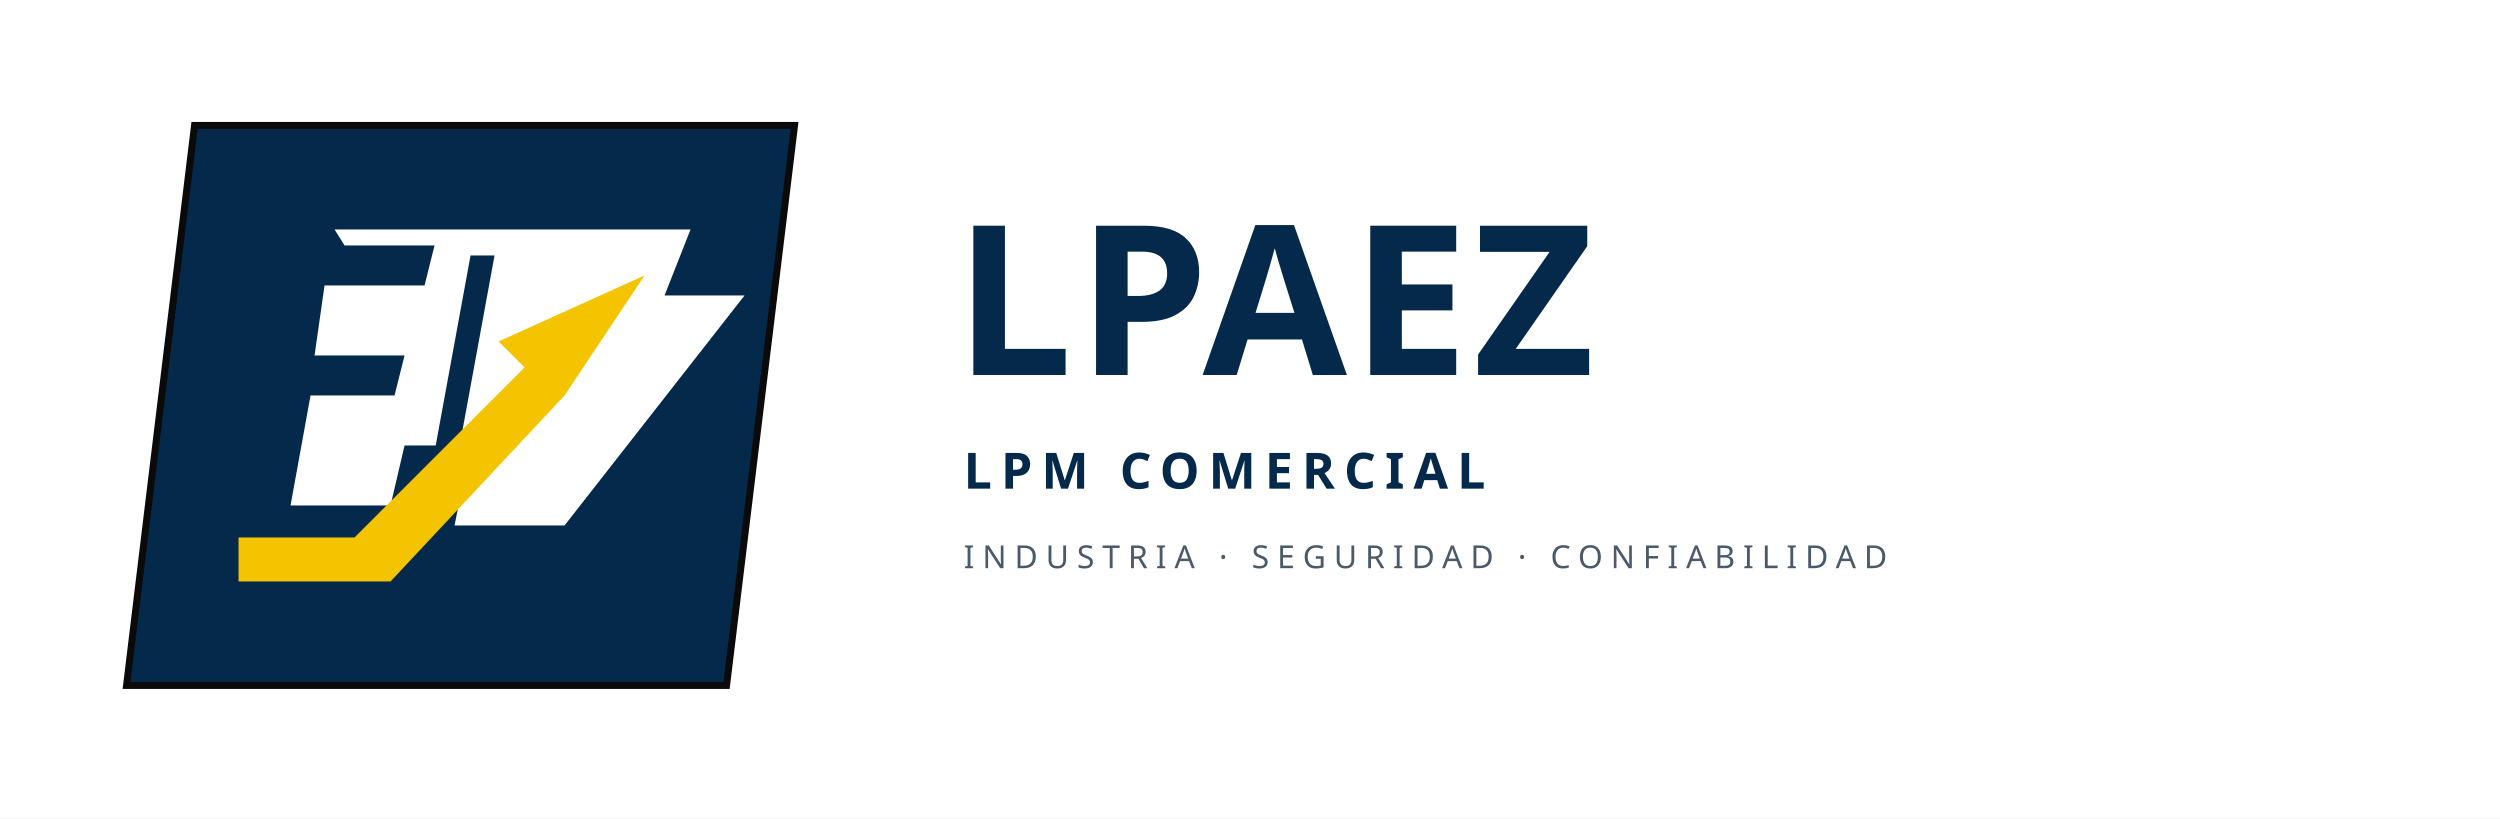
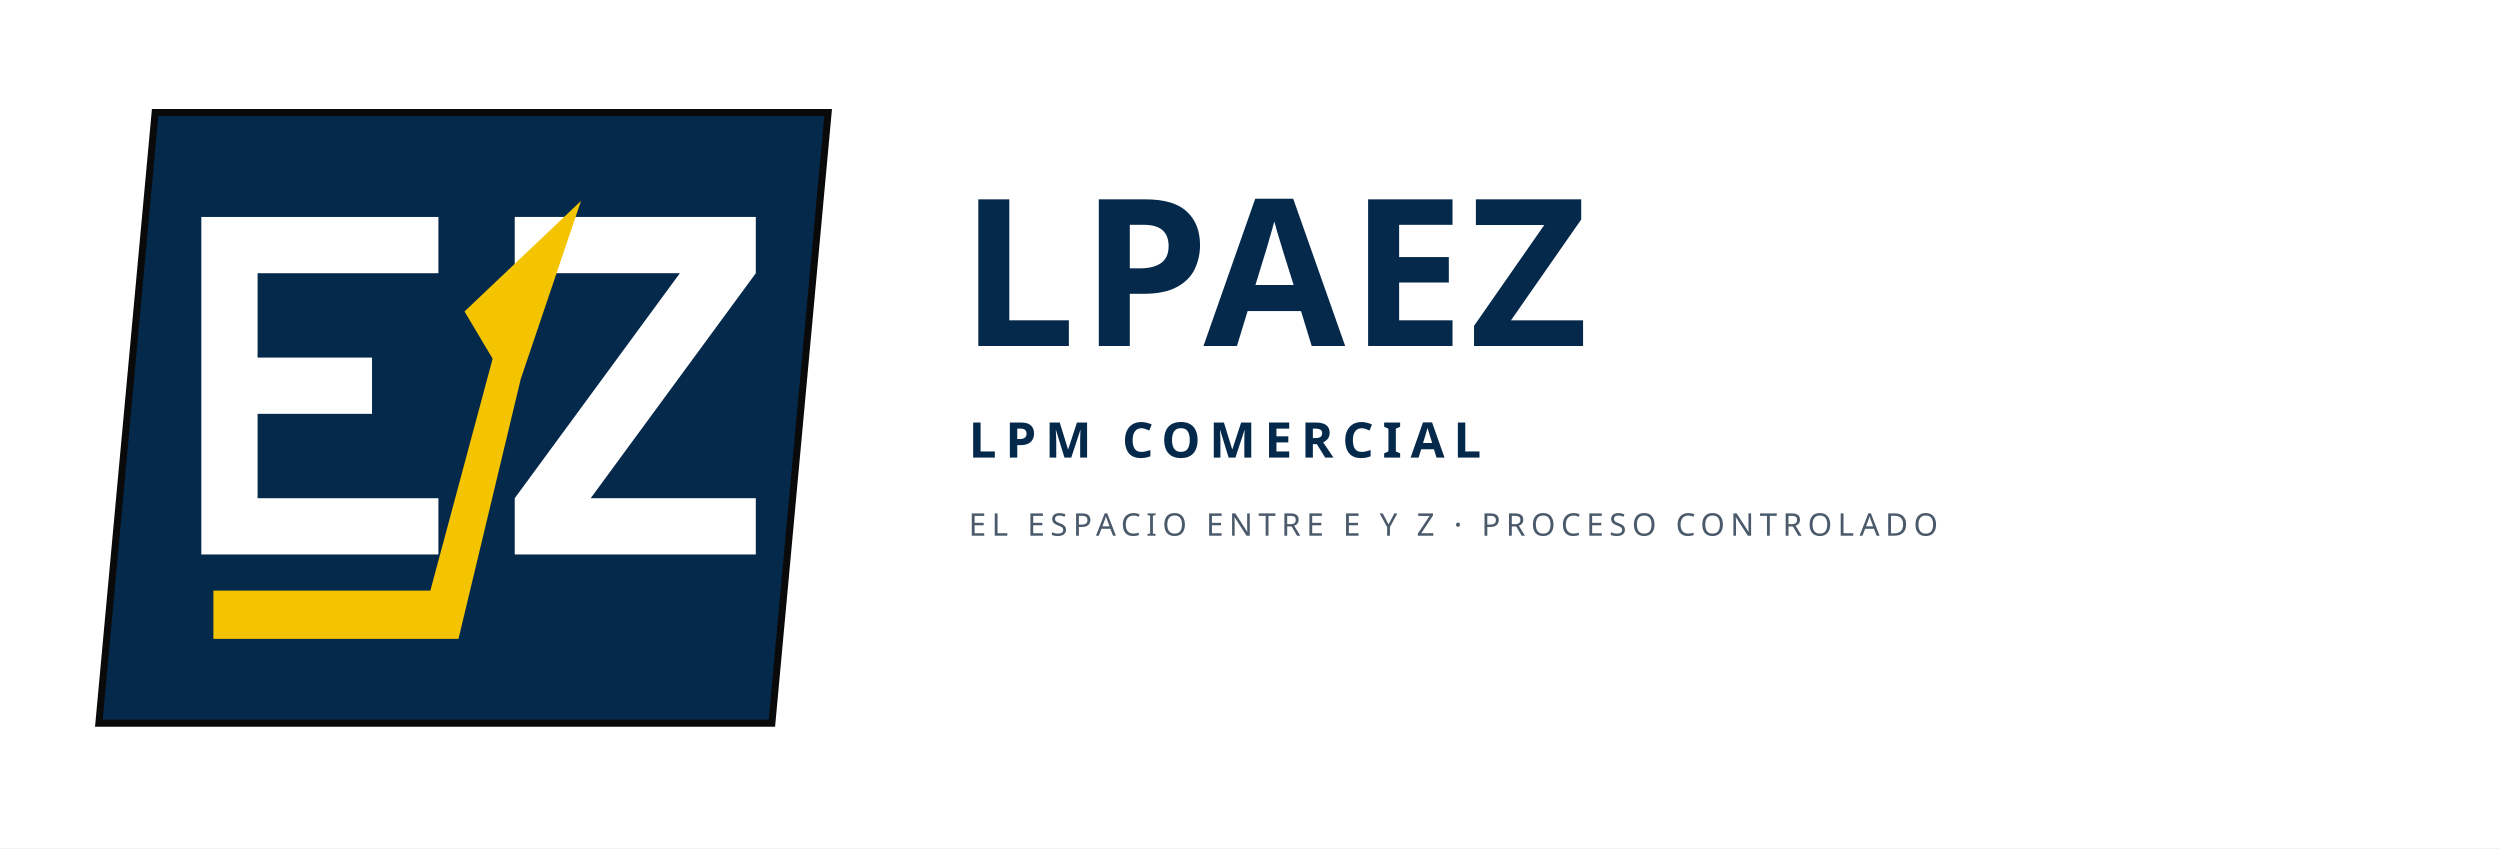
- <svg xmlns="http://www.w3.org/2000/svg" width="1100" height="360" viewBox="0 0 1100 360" version="1.1" id="svg23">
-   <defs id="defs27" />
-   <rect width="1100" height="360" fill="#FFFFFF" id="rect2" />
-   <g transform="matrix(0.88,0,0,0.88,24,20)" id="g14">
-     <path d="M 70,40 H 370 L 336,320 H 36 Z" style="fill:#05294b;stroke:none" id="path4" />
-     <path d="m 140,92 h 85 10 83 l -13,33 h 40 l -90,115 h -55 l 8,-40 h -33 l -7,30 h -50 l 10,-55 h 42 l 5,-20 h -45 l 5,-35 h 50 l 5,-20 h -45 z" style="fill:#ffffff;stroke:none" id="path6" />
-     <path d="m 208,105 h 12 l -22,120 h -12 z" style="fill:#05294b;stroke:none" id="path8" />
-     <path d="m 92,246 h 58 l 85,-85 -13,-13 73,-33 -40,60 -87,93 H 92 Z" style="fill:#f5c400;stroke:none" id="path10" />
-     <path d="M 70,40 H 370 L 336,320 H 36 Z" style="fill:none;stroke:#0a0a0a;stroke-width:3.5;stroke-linejoin:miter" id="path12" />
+ <svg xmlns="http://www.w3.org/2000/svg" width="1120" height="380" viewBox="0 0 1120 380" version="1.1" id="svg24">
+   <defs id="defs28" />
+   <rect width="1120" height="380" fill="#FFFFFF" id="rect2" />
+   <g transform="matrix(0.9,0,0,0.9,20,18)" id="g14">
+     <path d="M 55,36 H 390 L 362,340 H 27 Z" style="fill:#05294b;stroke:none" id="path4" />
+     <path d="m 78,88 h 118 v 28 h -90 v 42 h 56.96 v 28 H 106 v 42 h 90 v 28 H 78 Z" style="fill:#ffffff;stroke:none" id="path6" />
+     <path d="m 234,88 h 120 v 28 L 271.8,228 H 354 v 28 H 234 V 228 L 316.2,116 H 234 Z" style="fill:#ffffff;stroke:none" id="path8" />
+     <path d="M 84,274 H 192 L 223,158.56 209,135.04 267,80 237,168.64 206,298 H 84 Z" style="fill:#f5c400;stroke:none" id="path10" />
+     <path d="M 55,36 H 390 L 362,340 H 27 Z" style="fill:none;stroke:#0a0a0a;stroke-width:3.5;stroke-linejoin:miter" id="path12" />
  </g>
-   <g id="tipo">
+   <g id="g22">
    <g aria-label="LPAEZ" id="text16" style="font-weight:700;font-size:92px;font-family:'Space Grotesk';letter-spacing:2px;fill:#05294b">
-       <path d="M 428.28,165 V 99.312 h 13.892 V 153.5 h 26.68 V 165 Z" id="path29" />
-       <path d="m 503.236,99.312 q 12.696,0 18.492,5.52 5.888,5.428 5.888,14.996 0,5.704 -2.392,10.764 -2.392,4.968 -8.004,8.004 -5.52,3.036 -15.088,3.036 h -5.98 V 165 h -13.892 V 99.312 Z m -0.736,11.408 h -6.348 v 19.504 h 4.6 q 5.888,0 9.292,-2.3 3.496,-2.392 3.496,-7.636 0,-9.568 -11.04,-9.568 z" id="path31" />
-       <path d="m 577.64,165 -4.784,-15.64 h -23.92 l -4.784,15.64 h -14.996 l 23.184,-65.964 h 17.02 l 23.276,65.964 z m -12.88,-42.596 q -0.46,-1.564 -1.196,-3.956 -0.736,-2.392 -1.472,-4.876 -0.736,-2.484 -1.196,-4.324 -0.46,1.84 -1.288,4.6 -0.736,2.668 -1.472,5.152 -0.644,2.392 -1.012,3.404 l -4.692,15.272 h 17.112 z" id="path33" />
-       <path d="m 640.728,165 h -37.812 V 99.312 h 37.812 v 11.408 h -23.92 v 14.444 h 22.264 v 11.408 h -22.264 V 153.5 h 23.92 z" id="path35" />
-       <path d="m 699.216,165 h -48.852 v -9.016 l 31.464,-45.172 h -30.636 v -11.5 h 47.196 v 9.016 l -31.464,45.172 h 32.292 z" id="path37" />
+       <path d="M 438.28,155 V 89.312 h 13.892 V 143.5 h 26.68 V 155 Z" id="path30" />
+       <path d="m 513.236,89.312 q 12.696,0 18.492,5.52 5.888,5.428 5.888,14.996 0,5.704 -2.392,10.764 -2.392,4.968 -8.004,8.004 -5.52,3.036 -15.088,3.036 h -5.98 V 155 h -13.892 V 89.312 Z m -0.736,11.408 h -6.348 v 19.504 h 4.6 q 5.888,0 9.292,-2.3 3.496,-2.392 3.496,-7.636 0,-9.568 -11.04,-9.568 z" id="path32" />
+       <path d="m 587.64,155 -4.784,-15.64 h -23.92 l -4.784,15.64 h -14.996 l 23.184,-65.964 h 17.02 l 23.276,65.964 z m -12.88,-42.596 q -0.46,-1.564 -1.196,-3.956 -0.736,-2.392 -1.472,-4.876 -0.736,-2.484 -1.196,-4.324 -0.46,1.84 -1.288,4.6 -0.736,2.668 -1.472,5.152 -0.644,2.392 -1.012,3.404 l -4.692,15.272 h 17.112 z" id="path34" />
+       <path d="m 650.728,155 h -37.812 V 89.312 h 37.812 v 11.408 h -23.92 v 14.444 h 22.264 v 11.408 h -22.264 V 143.5 h 23.92 z" id="path36" />
+       <path d="m 709.216,155 h -48.852 v -9.016 l 31.464,-45.172 h -30.636 v -11.5 h 47.196 v 9.016 l -31.464,45.172 h 32.292 z" id="path38" />
    </g>
    <g aria-label="LPM COMERCIAL" id="text18" style="font-weight:600;font-size:22px;font-family:'Space Grotesk';letter-spacing:4px;fill:#05294b">
-       <path d="m 425.98,215 v -15.708 h 3.322 v 12.958 h 6.38 V 215 Z" id="path40" />
-       <path d="m 447.426,199.292 q 3.036,0 4.422,1.32 1.408,1.298 1.408,3.586 0,1.364 -0.572,2.574 -0.572,1.188 -1.914,1.914 -1.32,0.726 -3.608,0.726 h -1.43 V 215 h -3.322 v -15.708 z m -0.176,2.728 h -1.518 v 4.664 h 1.1 q 1.408,0 2.222,-0.55 0.836,-0.572 0.836,-1.826 0,-2.288 -2.64,-2.288 z" id="path42" />
-       <path d="m 466.87,215 -3.784,-12.32 h -0.088 q 0.022,0.44 0.066,1.32 0.044,0.88 0.088,1.892 0.044,0.99 0.044,1.804 V 215 h -2.97 v -15.708 h 4.532 l 3.718,12.012 h 0.066 l 3.938,-12.012 h 4.532 V 215 h -3.102 v -7.436 q 0,-0.748 0.022,-1.716 0.044,-0.968 0.066,-1.826 0.044,-0.88 0.066,-1.32 h -0.088 l -4.048,12.298 z" id="path44" />
-       <path d="m 501.358,201.844 q -1.914,0 -2.926,1.43 -1.012,1.43 -1.012,3.916 0,2.508 0.924,3.894 0.946,1.364 3.014,1.364 0.968,0 1.914,-0.22 0.968,-0.22 2.09,-0.616 v 2.794 q -1.034,0.418 -2.046,0.616 -1.012,0.198 -2.266,0.198 -2.42,0 -4.004,-0.99 -1.562,-1.012 -2.31,-2.816 -0.748,-1.826 -0.748,-4.246 0,-2.376 0.858,-4.202 0.858,-1.826 2.486,-2.86 1.65,-1.034 4.026,-1.034 1.166,0 2.332,0.308 1.188,0.286 2.266,0.792 l -1.078,2.706 q -0.88,-0.418 -1.782,-0.726 -0.88,-0.308 -1.738,-0.308 z" id="path46" />
-       <path d="m 526.522,207.124 q 0,2.442 -0.814,4.268 -0.792,1.804 -2.442,2.816 -1.65,1.012 -4.224,1.012 -2.552,0 -4.224,-1.012 -1.65,-1.012 -2.464,-2.838 -0.792,-1.826 -0.792,-4.268 0,-2.442 0.792,-4.246 0.814,-1.804 2.464,-2.794 1.672,-1.012 4.246,-1.012 2.552,0 4.202,1.012 1.65,0.99 2.442,2.816 0.814,1.804 0.814,4.246 z m -11.462,0 q 0,2.464 0.946,3.894 0.946,1.408 3.036,1.408 2.134,0 3.058,-1.408 0.924,-1.43 0.924,-3.894 0,-2.486 -0.924,-3.894 -0.924,-1.408 -3.036,-1.408 -2.112,0 -3.058,1.408 -0.946,1.408 -0.946,3.894 z" id="path48" />
-       <path d="m 540.422,215 -3.784,-12.32 h -0.088 q 0.022,0.44 0.066,1.32 0.044,0.88 0.088,1.892 0.044,0.99 0.044,1.804 V 215 h -2.97 v -15.708 h 4.532 l 3.718,12.012 h 0.066 l 3.938,-12.012 h 4.532 V 215 h -3.102 v -7.436 q 0,-0.748 0.022,-1.716 0.044,-0.968 0.066,-1.826 0.044,-0.88 0.066,-1.32 h -0.088 L 543.48,215 Z" id="path50" />
-       <path d="m 567.566,215 h -9.042 v -15.708 h 9.042 v 2.728 h -5.72 v 3.454 h 5.324 v 2.728 h -5.324 v 4.048 h 5.72 z" id="path52" />
-       <path d="m 579.42,199.292 q 3.212,0 4.73,1.166 1.54,1.166 1.54,3.542 0,1.078 -0.418,1.892 -0.396,0.792 -1.078,1.364 -0.66,0.55 -1.43,0.902 l 4.62,6.842 h -3.696 l -3.74,-6.028 h -1.782 V 215 h -3.322 v -15.708 z m -0.242,2.728 h -1.012 v 4.246 h 1.078 q 1.65,0 2.354,-0.55 0.726,-0.55 0.726,-1.628 0,-1.122 -0.77,-1.584 -0.748,-0.484 -2.376,-0.484 z" id="path54" />
-       <path d="m 600.03,201.844 q -1.914,0 -2.926,1.43 -1.012,1.43 -1.012,3.916 0,2.508 0.924,3.894 0.946,1.364 3.014,1.364 0.968,0 1.914,-0.22 0.968,-0.22 2.09,-0.616 v 2.794 q -1.034,0.418 -2.046,0.616 -1.012,0.198 -2.266,0.198 -2.42,0 -4.004,-0.99 -1.562,-1.012 -2.31,-2.816 -0.748,-1.826 -0.748,-4.246 0,-2.376 0.858,-4.202 0.858,-1.826 2.486,-2.86 1.65,-1.034 4.026,-1.034 1.166,0 2.332,0.308 1.188,0.286 2.266,0.792 l -1.078,2.706 q -0.88,-0.418 -1.782,-0.726 -0.88,-0.308 -1.738,-0.308 z" id="path56" />
-       <path d="m 617.252,215 h -7.15 v -1.892 l 1.914,-0.88 v -10.164 l -1.914,-0.88 v -1.892 h 7.15 v 1.892 l -1.914,0.88 v 10.164 l 1.914,0.88 z" id="path58" />
-       <path d="m 633.55,215 -1.144,-3.74 h -5.72 l -1.144,3.74 h -3.586 l 5.544,-15.774 h 4.07 l 5.566,15.774 z m -3.08,-10.186 q -0.11,-0.374 -0.286,-0.946 -0.176,-0.572 -0.352,-1.166 -0.176,-0.594 -0.286,-1.034 -0.11,0.44 -0.308,1.1 -0.176,0.638 -0.352,1.232 -0.154,0.572 -0.242,0.814 l -1.122,3.652 h 4.092 z" id="path60" />
-       <path d="m 643.116,215 v -15.708 h 3.322 v 12.958 h 6.38 V 215 Z" id="path62" />
+       <path d="m 435.98,205 v -15.708 h 3.322 v 12.958 h 6.38 V 205 Z" id="path41" />
+       <path d="m 457.426,189.292 q 3.036,0 4.422,1.32 1.408,1.298 1.408,3.586 0,1.364 -0.572,2.574 -0.572,1.188 -1.914,1.914 -1.32,0.726 -3.608,0.726 h -1.43 V 205 h -3.322 v -15.708 z m -0.176,2.728 h -1.518 v 4.664 h 1.1 q 1.408,0 2.222,-0.55 0.836,-0.572 0.836,-1.826 0,-2.288 -2.64,-2.288 z" id="path43" />
+       <path d="m 476.87,205 -3.784,-12.32 h -0.088 q 0.022,0.44 0.066,1.32 0.044,0.88 0.088,1.892 0.044,0.99 0.044,1.804 V 205 h -2.97 v -15.708 h 4.532 l 3.718,12.012 h 0.066 l 3.938,-12.012 h 4.532 V 205 h -3.102 v -7.436 q 0,-0.748 0.022,-1.716 0.044,-0.968 0.066,-1.826 0.044,-0.88 0.066,-1.32 h -0.088 l -4.048,12.298 z" id="path45" />
+       <path d="m 511.358,191.844 q -1.914,0 -2.926,1.43 -1.012,1.43 -1.012,3.916 0,2.508 0.924,3.894 0.946,1.364 3.014,1.364 0.968,0 1.914,-0.22 0.968,-0.22 2.09,-0.616 v 2.794 q -1.034,0.418 -2.046,0.616 -1.012,0.198 -2.266,0.198 -2.42,0 -4.004,-0.99 -1.562,-1.012 -2.31,-2.816 -0.748,-1.826 -0.748,-4.246 0,-2.376 0.858,-4.202 0.858,-1.826 2.486,-2.86 1.65,-1.034 4.026,-1.034 1.166,0 2.332,0.308 1.188,0.286 2.266,0.792 l -1.078,2.706 q -0.88,-0.418 -1.782,-0.726 -0.88,-0.308 -1.738,-0.308 z" id="path47" />
+       <path d="m 536.522,197.124 q 0,2.442 -0.814,4.268 -0.792,1.804 -2.442,2.816 -1.65,1.012 -4.224,1.012 -2.552,0 -4.224,-1.012 -1.65,-1.012 -2.464,-2.838 -0.792,-1.826 -0.792,-4.268 0,-2.442 0.792,-4.246 0.814,-1.804 2.464,-2.794 1.672,-1.012 4.246,-1.012 2.552,0 4.202,1.012 1.65,0.99 2.442,2.816 0.814,1.804 0.814,4.246 z m -11.462,0 q 0,2.464 0.946,3.894 0.946,1.408 3.036,1.408 2.134,0 3.058,-1.408 0.924,-1.43 0.924,-3.894 0,-2.486 -0.924,-3.894 -0.924,-1.408 -3.036,-1.408 -2.112,0 -3.058,1.408 -0.946,1.408 -0.946,3.894 z" id="path49" />
+       <path d="m 550.422,205 -3.784,-12.32 h -0.088 q 0.022,0.44 0.066,1.32 0.044,0.88 0.088,1.892 0.044,0.99 0.044,1.804 V 205 h -2.97 v -15.708 h 4.532 l 3.718,12.012 h 0.066 l 3.938,-12.012 h 4.532 V 205 h -3.102 v -7.436 q 0,-0.748 0.022,-1.716 0.044,-0.968 0.066,-1.826 0.044,-0.88 0.066,-1.32 h -0.088 L 553.48,205 Z" id="path51" />
+       <path d="m 577.566,205 h -9.042 v -15.708 h 9.042 v 2.728 h -5.72 v 3.454 h 5.324 v 2.728 h -5.324 v 4.048 h 5.72 z" id="path53" />
+       <path d="m 589.42,189.292 q 3.212,0 4.73,1.166 1.54,1.166 1.54,3.542 0,1.078 -0.418,1.892 -0.396,0.792 -1.078,1.364 -0.66,0.55 -1.43,0.902 l 4.62,6.842 h -3.696 l -3.74,-6.028 h -1.782 V 205 h -3.322 v -15.708 z m -0.242,2.728 h -1.012 v 4.246 h 1.078 q 1.65,0 2.354,-0.55 0.726,-0.55 0.726,-1.628 0,-1.122 -0.77,-1.584 -0.748,-0.484 -2.376,-0.484 z" id="path55" />
+       <path d="m 610.03,191.844 q -1.914,0 -2.926,1.43 -1.012,1.43 -1.012,3.916 0,2.508 0.924,3.894 0.946,1.364 3.014,1.364 0.968,0 1.914,-0.22 0.968,-0.22 2.09,-0.616 v 2.794 q -1.034,0.418 -2.046,0.616 -1.012,0.198 -2.266,0.198 -2.42,0 -4.004,-0.99 -1.562,-1.012 -2.31,-2.816 -0.748,-1.826 -0.748,-4.246 0,-2.376 0.858,-4.202 0.858,-1.826 2.486,-2.86 1.65,-1.034 4.026,-1.034 1.166,0 2.332,0.308 1.188,0.286 2.266,0.792 l -1.078,2.706 q -0.88,-0.418 -1.782,-0.726 -0.88,-0.308 -1.738,-0.308 z" id="path57" />
+       <path d="m 627.252,205 h -7.15 v -1.892 l 1.914,-0.88 v -10.164 l -1.914,-0.88 v -1.892 h 7.15 v 1.892 l -1.914,0.88 v 10.164 l 1.914,0.88 z" id="path59" />
+       <path d="m 643.55,205 -1.144,-3.74 h -5.72 l -1.144,3.74 h -3.586 l 5.544,-15.774 h 4.07 l 5.566,15.774 z m -3.08,-10.186 q -0.11,-0.374 -0.286,-0.946 -0.176,-0.572 -0.352,-1.166 -0.176,-0.594 -0.286,-1.034 -0.11,0.44 -0.308,1.1 -0.176,0.638 -0.352,1.232 -0.154,0.572 -0.242,0.814 l -1.122,3.652 h 4.092 z" id="path61" />
+       <path d="m 653.116,205 v -15.708 h 3.322 v 12.958 h 6.38 V 205 Z" id="path63" />
    </g>
-     <g aria-label="INDUSTRIA · SEGURIDAD · CONFIABILIDAD" id="text20" style="font-weight:500;font-size:14px;font-family:'Space Grotesk';letter-spacing:3.5px;fill:#4a5a6a">
-       <path d="m 428.172,250 h -3.612 v -0.728 l 1.176,-0.266 v -7.994 l -1.176,-0.28 v -0.728 h 3.612 v 0.728 l -1.176,0.28 v 7.994 l 1.176,0.266 z" id="path65" />
-       <path d="m 441.528,250 h -1.47 l -5.348,-8.302 h -0.056 q 0.028,0.49 0.07,1.218 0.042,0.728 0.042,1.498 V 250 h -1.162 v -9.996 h 1.456 l 5.334,8.274 h 0.056 q -0.014,-0.224 -0.042,-0.672 -0.014,-0.448 -0.042,-0.98 -0.014,-0.532 -0.014,-0.98 v -5.642 h 1.176 z" id="path67" />
-       <path d="m 455.752,244.904 q 0,2.534 -1.386,3.822 -1.372,1.274 -3.836,1.274 h -2.786 v -9.996 h 3.08 q 1.512,0 2.618,0.56 1.106,0.56 1.708,1.652 0.602,1.078 0.602,2.688 z m -1.33,0.042 q 0,-2.002 -0.994,-2.926 -0.98,-0.938 -2.786,-0.938 h -1.638 v 7.84 h 1.358 q 4.06,0 4.06,-3.976 z" id="path69" />
-       <path d="m 469.066,246.472 q 0,1.036 -0.42,1.876 -0.42,0.826 -1.288,1.316 -0.854,0.476 -2.184,0.476 -1.862,0 -2.842,-1.008 -0.966,-1.022 -0.966,-2.688 v -6.44 h 1.26 v 6.482 q 0,1.218 0.644,1.89 0.658,0.672 1.974,0.672 1.358,0 1.96,-0.714 0.616,-0.728 0.616,-1.862 v -6.468 h 1.246 z" id="path71" />
-       <path d="m 480.868,247.326 q 0,1.33 -0.966,2.072 -0.966,0.742 -2.604,0.742 -0.84,0 -1.554,-0.126 -0.714,-0.126 -1.19,-0.35 v -1.204 q 0.504,0.224 1.246,0.406 0.756,0.182 1.554,0.182 1.12,0 1.68,-0.434 0.574,-0.434 0.574,-1.176 0,-0.49 -0.21,-0.826 -0.21,-0.336 -0.728,-0.616 -0.504,-0.294 -1.414,-0.616 -1.274,-0.462 -1.932,-1.134 -0.644,-0.672 -0.644,-1.834 0,-0.798 0.406,-1.358 0.406,-0.574 1.12,-0.882 0.728,-0.308 1.666,-0.308 0.826,0 1.512,0.154 0.686,0.154 1.246,0.406 l -0.392,1.078 q -0.518,-0.224 -1.134,-0.378 -0.602,-0.154 -1.26,-0.154 -0.938,0 -1.414,0.406 -0.476,0.392 -0.476,1.05 0,0.504 0.21,0.84 0.21,0.336 0.686,0.602 0.476,0.266 1.288,0.574 0.882,0.322 1.484,0.7 0.616,0.364 0.924,0.882 0.322,0.518 0.322,1.302 z" id="path73" />
-       <path d="m 489.548,250 h -1.26 v -8.89 h -3.122 v -1.106 h 7.49 v 1.106 h -3.108 z" id="path75" />
-       <path d="m 500.426,240.004 q 1.862,0 2.744,0.714 0.896,0.7 0.896,2.128 0,0.798 -0.294,1.33 -0.294,0.532 -0.756,0.854 -0.448,0.308 -0.952,0.49 l 2.744,4.48 h -1.47 l -2.422,-4.13 h -1.988 V 250 h -1.26 v -9.996 z m -0.07,1.092 h -1.428 v 3.71 h 1.498 q 1.218,0 1.778,-0.476 0.56,-0.49 0.56,-1.428 0,-0.98 -0.588,-1.386 -0.588,-0.42 -1.82,-0.42 z" id="path77" />
-       <path d="m 512.69,250 h -3.612 v -0.728 l 1.176,-0.266 v -7.994 l -1.176,-0.28 v -0.728 h 3.612 v 0.728 l -1.176,0.28 v 7.994 l 1.176,0.266 z" id="path79" />
-       <path d="m 524.394,250 -1.204,-3.094 h -3.962 l -1.19,3.094 h -1.274 l 3.906,-10.038 h 1.134 l 3.892,10.038 z m -2.702,-7.238 q -0.042,-0.112 -0.14,-0.406 -0.098,-0.294 -0.196,-0.602 -0.084,-0.322 -0.14,-0.49 -0.098,0.434 -0.224,0.854 -0.126,0.406 -0.21,0.644 l -1.134,3.024 h 3.164 z" id="path81" />
-       <path d="m 537.358,245.058 q 0,-0.518 0.252,-0.728 0.252,-0.21 0.602,-0.21 0.364,0 0.616,0.21 0.266,0.21 0.266,0.728 0,0.504 -0.266,0.728 -0.252,0.224 -0.616,0.224 -0.35,0 -0.602,-0.224 -0.252,-0.224 -0.252,-0.728 z" id="path83" />
-       <path d="m 557.77,247.326 q 0,1.33 -0.966,2.072 -0.966,0.742 -2.604,0.742 -0.84,0 -1.554,-0.126 -0.714,-0.126 -1.19,-0.35 v -1.204 q 0.504,0.224 1.246,0.406 0.756,0.182 1.554,0.182 1.12,0 1.68,-0.434 0.574,-0.434 0.574,-1.176 0,-0.49 -0.21,-0.826 -0.21,-0.336 -0.728,-0.616 -0.504,-0.294 -1.414,-0.616 -1.274,-0.462 -1.932,-1.134 -0.644,-0.672 -0.644,-1.834 0,-0.798 0.406,-1.358 0.406,-0.574 1.12,-0.882 0.728,-0.308 1.666,-0.308 0.826,0 1.512,0.154 0.686,0.154 1.246,0.406 l -0.392,1.078 q -0.518,-0.224 -1.134,-0.378 -0.602,-0.154 -1.26,-0.154 -0.938,0 -1.414,0.406 -0.476,0.392 -0.476,1.05 0,0.504 0.21,0.84 0.21,0.336 0.686,0.602 0.476,0.266 1.288,0.574 0.882,0.322 1.484,0.7 0.616,0.364 0.924,0.882 0.322,0.518 0.322,1.302 z" id="path85" />
-       <path d="m 568.872,250 h -5.586 v -9.996 h 5.586 v 1.106 h -4.326 v 3.122 h 4.074 v 1.092 h -4.074 v 3.57 h 4.326 z" id="path87" />
-       <path d="m 578.91,244.722 h 3.458 v 4.9 q -0.812,0.266 -1.638,0.392 -0.826,0.126 -1.876,0.126 -1.554,0 -2.618,-0.616 -1.064,-0.63 -1.624,-1.778 -0.546,-1.162 -0.546,-2.744 0,-1.568 0.616,-2.716 0.616,-1.148 1.764,-1.778 1.162,-0.644 2.8,-0.644 0.84,0 1.582,0.154 0.756,0.154 1.4,0.434 l -0.476,1.092 q -0.532,-0.238 -1.204,-0.406 -0.658,-0.168 -1.372,-0.168 -1.792,0 -2.8,1.078 -0.994,1.078 -0.994,2.954 0,1.19 0.378,2.114 0.392,0.91 1.218,1.428 0.826,0.504 2.17,0.504 0.658,0 1.12,-0.07 0.462,-0.07 0.84,-0.168 v -2.968 h -2.198 z" id="path89" />
-       <path d="m 595.864,246.472 q 0,1.036 -0.42,1.876 -0.42,0.826 -1.288,1.316 -0.854,0.476 -2.184,0.476 -1.862,0 -2.842,-1.008 -0.966,-1.022 -0.966,-2.688 v -6.44 h 1.26 v 6.482 q 0,1.218 0.644,1.89 0.658,0.672 1.974,0.672 1.358,0 1.96,-0.714 0.616,-0.728 0.616,-1.862 v -6.468 h 1.246 z" id="path91" />
-       <path d="m 604.754,240.004 q 1.862,0 2.744,0.714 0.896,0.7 0.896,2.128 0,0.798 -0.294,1.33 -0.294,0.532 -0.756,0.854 -0.448,0.308 -0.952,0.49 l 2.744,4.48 h -1.47 l -2.422,-4.13 h -1.988 V 250 h -1.26 v -9.996 z m -0.07,1.092 h -1.428 v 3.71 h 1.498 q 1.218,0 1.778,-0.476 0.56,-0.49 0.56,-1.428 0,-0.98 -0.588,-1.386 -0.588,-0.42 -1.82,-0.42 z" id="path93" />
-       <path d="m 617.018,250 h -3.612 v -0.728 l 1.176,-0.266 v -7.994 l -1.176,-0.28 v -0.728 h 3.612 v 0.728 l -1.176,0.28 v 7.994 l 1.176,0.266 z" id="path95" />
-       <path d="m 630.458,244.904 q 0,2.534 -1.386,3.822 -1.372,1.274 -3.836,1.274 h -2.786 v -9.996 h 3.08 q 1.512,0 2.618,0.56 1.106,0.56 1.708,1.652 0.602,1.078 0.602,2.688 z m -1.33,0.042 q 0,-2.002 -0.994,-2.926 -0.98,-0.938 -2.786,-0.938 h -1.638 v 7.84 h 1.358 q 4.06,0 4.06,-3.976 z" id="path97" />
-       <path d="m 642.162,250 -1.204,-3.094 h -3.962 l -1.19,3.094 h -1.274 l 3.906,-10.038 h 1.134 l 3.892,10.038 z m -2.702,-7.238 q -0.042,-0.112 -0.14,-0.406 -0.098,-0.294 -0.196,-0.602 -0.084,-0.322 -0.14,-0.49 -0.098,0.434 -0.224,0.854 -0.126,0.406 -0.21,0.644 l -1.134,3.024 h 3.164 z" id="path99" />
-       <path d="m 656.344,244.904 q 0,2.534 -1.386,3.822 -1.372,1.274 -3.836,1.274 h -2.786 v -9.996 h 3.08 q 1.512,0 2.618,0.56 1.106,0.56 1.708,1.652 0.602,1.078 0.602,2.688 z m -1.33,0.042 q 0,-2.002 -0.994,-2.926 -0.98,-0.938 -2.786,-0.938 h -1.638 v 7.84 h 1.358 q 4.06,0 4.06,-3.976 z" id="path101" />
-       <path d="m 668.846,245.058 q 0,-0.518 0.252,-0.728 0.252,-0.21 0.602,-0.21 0.364,0 0.616,0.21 0.266,0.21 0.266,0.728 0,0.504 -0.266,0.728 -0.252,0.224 -0.616,0.224 -0.35,0 -0.602,-0.224 -0.252,-0.224 -0.252,-0.728 z" id="path103" />
-       <path d="m 687.872,240.97 q -1.61,0 -2.534,1.078 -0.924,1.078 -0.924,2.954 0,1.862 0.854,2.954 0.868,1.078 2.59,1.078 0.658,0 1.246,-0.112 0.588,-0.112 1.148,-0.28 v 1.092 q -0.56,0.21 -1.162,0.308 -0.588,0.098 -1.414,0.098 -1.526,0 -2.548,-0.63 -1.022,-0.63 -1.54,-1.792 -0.504,-1.162 -0.504,-2.73 0,-1.512 0.546,-2.66 0.56,-1.162 1.638,-1.806 1.078,-0.658 2.618,-0.658 1.582,0 2.758,0.588 l -0.504,1.064 q -0.462,-0.21 -1.036,-0.378 -0.56,-0.168 -1.232,-0.168 z" id="path105" />
-       <path d="m 704.378,244.988 q 0,1.554 -0.532,2.716 -0.518,1.148 -1.54,1.792 -1.022,0.644 -2.534,0.644 -1.554,0 -2.59,-0.644 -1.022,-0.644 -1.526,-1.806 -0.504,-1.162 -0.504,-2.716 0,-1.54 0.504,-2.688 0.504,-1.148 1.526,-1.792 1.036,-0.644 2.604,-0.644 1.498,0 2.52,0.644 1.022,0.63 1.54,1.792 0.532,1.148 0.532,2.702 z m -7.896,0 q 0,1.89 0.798,2.982 0.798,1.078 2.492,1.078 1.708,0 2.492,-1.078 0.784,-1.092 0.784,-2.982 0,-1.89 -0.784,-2.954 -0.784,-1.078 -2.478,-1.078 -1.694,0 -2.506,1.078 -0.798,1.064 -0.798,2.954 z" id="path107" />
-       <path d="m 718.014,250 h -1.47 l -5.348,-8.302 h -0.056 q 0.028,0.49 0.07,1.218 0.042,0.728 0.042,1.498 V 250 h -1.162 v -9.996 h 1.456 l 5.334,8.274 h 0.056 q -0.014,-0.224 -0.042,-0.672 -0.014,-0.448 -0.042,-0.98 -0.014,-0.532 -0.014,-0.98 v -5.642 h 1.176 z" id="path109" />
-       <path d="m 725.49,250 h -1.26 v -9.996 h 5.586 v 1.106 h -4.326 v 3.542 h 4.06 v 1.106 h -4.06 z" id="path111" />
-       <path d="m 737.81,250 h -3.612 v -0.728 l 1.176,-0.266 v -7.994 l -1.176,-0.28 v -0.728 h 3.612 v 0.728 l -1.176,0.28 v 7.994 l 1.176,0.266 z" id="path113" />
-       <path d="m 749.514,250 -1.204,-3.094 h -3.962 l -1.19,3.094 h -1.274 l 3.906,-10.038 h 1.134 l 3.892,10.038 z m -2.702,-7.238 q -0.042,-0.112 -0.14,-0.406 -0.098,-0.294 -0.196,-0.602 -0.084,-0.322 -0.14,-0.49 -0.098,0.434 -0.224,0.854 -0.126,0.406 -0.21,0.644 l -1.134,3.024 h 3.164 z" id="path115" />
-       <path d="m 758.544,240.004 q 1.876,0 2.828,0.56 0.966,0.546 0.966,1.918 0,0.882 -0.49,1.47 -0.49,0.574 -1.414,0.742 v 0.07 q 0.63,0.098 1.134,0.364 0.518,0.266 0.812,0.756 0.294,0.49 0.294,1.274 0,1.358 -0.938,2.1 -0.924,0.742 -2.534,0.742 h -3.514 v -9.996 z m 0.252,4.256 q 1.288,0 1.764,-0.406 0.476,-0.42 0.476,-1.232 0,-0.826 -0.588,-1.176 -0.574,-0.364 -1.848,-0.364 h -1.652 v 3.178 z m -1.848,1.05 v 3.626 h 2.016 q 1.33,0 1.848,-0.518 0.518,-0.518 0.518,-1.358 0,-0.784 -0.546,-1.26 -0.532,-0.49 -1.918,-0.49 z" id="path117" />
-       <path d="m 771.102,250 h -3.612 v -0.728 l 1.176,-0.266 v -7.994 l -1.176,-0.28 v -0.728 h 3.612 v 0.728 l -1.176,0.28 v 7.994 l 1.176,0.266 z" id="path119" />
-       <path d="m 776.534,250 v -9.996 h 1.26 v 8.876 h 4.368 V 250 Z" id="path121" />
-       <path d="m 790.184,250 h -3.612 v -0.728 l 1.176,-0.266 v -7.994 l -1.176,-0.28 v -0.728 h 3.612 v 0.728 l -1.176,0.28 v 7.994 l 1.176,0.266 z" id="path123" />
-       <path d="m 803.624,244.904 q 0,2.534 -1.386,3.822 -1.372,1.274 -3.836,1.274 h -2.786 v -9.996 h 3.08 q 1.512,0 2.618,0.56 1.106,0.56 1.708,1.652 0.602,1.078 0.602,2.688 z m -1.33,0.042 q 0,-2.002 -0.994,-2.926 -0.98,-0.938 -2.786,-0.938 h -1.638 v 7.84 h 1.358 q 4.06,0 4.06,-3.976 z" id="path125" />
-       <path d="m 815.328,250 -1.204,-3.094 h -3.962 l -1.19,3.094 h -1.274 l 3.906,-10.038 h 1.134 l 3.892,10.038 z m -2.702,-7.238 q -0.042,-0.112 -0.14,-0.406 -0.098,-0.294 -0.196,-0.602 -0.084,-0.322 -0.14,-0.49 -0.098,0.434 -0.224,0.854 -0.126,0.406 -0.21,0.644 l -1.134,3.024 h 3.164 z" id="path127" />
-       <path d="m 829.51,244.904 q 0,2.534 -1.386,3.822 -1.372,1.274 -3.836,1.274 h -2.786 v -9.996 h 3.08 q 1.512,0 2.618,0.56 1.106,0.56 1.708,1.652 0.602,1.078 0.602,2.688 z m -1.33,0.042 q 0,-2.002 -0.994,-2.926 -0.98,-0.938 -2.786,-0.938 h -1.638 v 7.84 h 1.358 q 4.06,0 4.06,-3.976 z" id="path129" />
+     <g aria-label="EL ESPACIO ENTRE E Y Z · PROCESO CONTROLADO" id="text20" style="font-weight:500;font-size:14px;font-family:'Space Grotesk';letter-spacing:2.5px;fill:#4a5a6a">
+       <path d="m 440.944,240 h -5.586 v -9.996 h 5.586 v 1.106 h -4.326 v 3.122 h 4.074 v 1.092 h -4.074 v 3.57 h 4.326 z" id="path66" />
+       <path d="m 445.642,240 v -9.996 h 1.26 v 8.876 h 4.368 V 240 Z" id="path68" />
+       <path d="m 467.204,240 h -5.586 v -9.996 h 5.586 v 1.106 h -4.326 v 3.122 h 4.074 v 1.092 h -4.074 v 3.57 h 4.326 z" id="path70" />
+       <path d="m 477.572,237.326 q 0,1.33 -0.966,2.072 -0.966,0.742 -2.604,0.742 -0.84,0 -1.554,-0.126 -0.714,-0.126 -1.19,-0.35 v -1.204 q 0.504,0.224 1.246,0.406 0.756,0.182 1.554,0.182 1.12,0 1.68,-0.434 0.574,-0.434 0.574,-1.176 0,-0.49 -0.21,-0.826 -0.21,-0.336 -0.728,-0.616 -0.504,-0.294 -1.414,-0.616 -1.274,-0.462 -1.932,-1.134 -0.644,-0.672 -0.644,-1.834 0,-0.798 0.406,-1.358 0.406,-0.574 1.12,-0.882 0.728,-0.308 1.666,-0.308 0.826,0 1.512,0.154 0.686,0.154 1.246,0.406 l -0.392,1.078 q -0.518,-0.224 -1.134,-0.378 -0.602,-0.154 -1.26,-0.154 -0.938,0 -1.414,0.406 -0.476,0.392 -0.476,1.05 0,0.504 0.21,0.84 0.21,0.336 0.686,0.602 0.476,0.266 1.288,0.574 0.882,0.322 1.484,0.7 0.616,0.364 0.924,0.882 0.322,0.518 0.322,1.302 z" id="path72" />
+       <path d="m 484.734,230.004 q 1.96,0 2.856,0.77 0.896,0.77 0.896,2.17 0,0.826 -0.378,1.554 -0.364,0.714 -1.246,1.162 -0.868,0.448 -2.366,0.448 h -1.148 V 240 h -1.26 v -9.996 z m -0.112,1.078 h -1.274 v 3.948 h 1.008 q 1.428,0 2.128,-0.462 0.7,-0.462 0.7,-1.568 0,-0.966 -0.616,-1.442 -0.616,-0.476 -1.946,-0.476 z" id="path74" />
+       <path d="m 498.63,240 -1.204,-3.094 h -3.962 L 492.274,240 H 491 l 3.906,-10.038 h 1.134 L 499.932,240 Z m -2.702,-7.238 q -0.042,-0.112 -0.14,-0.406 -0.098,-0.294 -0.196,-0.602 -0.084,-0.322 -0.14,-0.49 -0.098,0.434 -0.224,0.854 -0.126,0.406 -0.21,0.644 l -1.134,3.024 h 3.164 z" id="path76" />
+       <path d="m 507.808,230.97 q -1.61,0 -2.534,1.078 -0.924,1.078 -0.924,2.954 0,1.862 0.854,2.954 0.868,1.078 2.59,1.078 0.658,0 1.246,-0.112 0.588,-0.112 1.148,-0.28 v 1.092 q -0.56,0.21 -1.162,0.308 -0.588,0.098 -1.414,0.098 -1.526,0 -2.548,-0.63 -1.022,-0.63 -1.54,-1.792 -0.504,-1.162 -0.504,-2.73 0,-1.512 0.546,-2.66 0.56,-1.162 1.638,-1.806 1.078,-0.658 2.618,-0.658 1.582,0 2.758,0.588 l -0.504,1.064 q -0.462,-0.21 -1.036,-0.378 -0.56,-0.168 -1.232,-0.168 z" id="path78" />
+       <path d="m 517.686,240 h -3.612 v -0.728 l 1.176,-0.266 v -7.994 l -1.176,-0.28 v -0.728 h 3.612 v 0.728 l -1.176,0.28 v 7.994 l 1.176,0.266 z" id="path80" />
+       <path d="m 530.84,234.988 q 0,1.554 -0.532,2.716 -0.518,1.148 -1.54,1.792 -1.022,0.644 -2.534,0.644 -1.554,0 -2.59,-0.644 -1.022,-0.644 -1.526,-1.806 -0.504,-1.162 -0.504,-2.716 0,-1.54 0.504,-2.688 0.504,-1.148 1.526,-1.792 1.036,-0.644 2.604,-0.644 1.498,0 2.52,0.644 1.022,0.63 1.54,1.792 0.532,1.148 0.532,2.702 z m -7.896,0 q 0,1.89 0.798,2.982 0.798,1.078 2.492,1.078 1.708,0 2.492,-1.078 0.784,-1.092 0.784,-2.982 0,-1.89 -0.784,-2.954 -0.784,-1.078 -2.478,-1.078 -1.694,0 -2.506,1.078 -0.798,1.064 -0.798,2.954 z" id="path82" />
+       <path d="m 547.278,240 h -5.586 v -9.996 h 5.586 v 1.106 h -4.326 v 3.122 h 4.074 v 1.092 h -4.074 v 3.57 h 4.326 z" id="path84" />
+       <path d="m 559.9,240 h -1.47 l -5.348,-8.302 h -0.056 q 0.028,0.49 0.07,1.218 0.042,0.728 0.042,1.498 V 240 h -1.162 v -9.996 h 1.456 l 5.334,8.274 h 0.056 q -0.014,-0.224 -0.042,-0.672 -0.014,-0.448 -0.042,-0.98 -0.014,-0.532 -0.014,-0.98 v -5.642 h 1.176 z" id="path86" />
+       <path d="m 568.28,240 h -1.26 v -8.89 h -3.122 v -1.106 h 7.49 v 1.106 h -3.108 z" id="path88" />
+       <path d="m 578.158,230.004 q 1.862,0 2.744,0.714 0.896,0.7 0.896,2.128 0,0.798 -0.294,1.33 -0.294,0.532 -0.756,0.854 -0.448,0.308 -0.952,0.49 l 2.744,4.48 h -1.47 l -2.422,-4.13 h -1.988 V 240 h -1.26 v -9.996 z m -0.07,1.092 h -1.428 v 3.71 h 1.498 q 1.218,0 1.778,-0.476 0.56,-0.49 0.56,-1.428 0,-0.98 -0.588,-1.386 -0.588,-0.42 -1.82,-0.42 z" id="path90" />
+       <path d="m 592.194,240 h -5.586 v -9.996 h 5.586 v 1.106 h -4.326 v 3.122 h 4.074 v 1.092 h -4.074 v 3.57 h 4.326 z" id="path92" />
+       <path d="m 608.618,240 h -5.586 v -9.996 h 5.586 v 1.106 h -4.326 v 3.122 h 4.074 v 1.092 h -4.074 v 3.57 h 4.326 z" id="path94" />
+       <path d="m 622.06,234.918 2.604,-4.914 h 1.358 l -3.332,6.118 V 240 h -1.26 v -3.822 l -3.332,-6.174 h 1.372 z" id="path96" />
+       <path d="m 642.124,240 h -6.93 v -0.952 l 5.264,-7.924 h -5.096 v -1.12 h 6.622 v 0.952 l -5.264,7.924 h 5.404 z" id="path98" />
+       <path d="m 652.318,235.058 q 0,-0.518 0.252,-0.728 0.252,-0.21 0.602,-0.21 0.364,0 0.616,0.21 0.266,0.21 0.266,0.728 0,0.504 -0.266,0.728 -0.252,0.224 -0.616,0.224 -0.35,0 -0.602,-0.224 -0.252,-0.224 -0.252,-0.728 z" id="path100" />
+       <path d="m 667.706,230.004 q 1.96,0 2.856,0.77 0.896,0.77 0.896,2.17 0,0.826 -0.378,1.554 -0.364,0.714 -1.246,1.162 -0.868,0.448 -2.366,0.448 h -1.148 V 240 h -1.26 v -9.996 z m -0.112,1.078 h -1.274 v 3.948 h 1.008 q 1.428,0 2.128,-0.462 0.7,-0.462 0.7,-1.568 0,-0.966 -0.616,-1.442 -0.616,-0.476 -1.946,-0.476 z" id="path102" />
+       <path d="m 678.788,230.004 q 1.862,0 2.744,0.714 0.896,0.7 0.896,2.128 0,0.798 -0.294,1.33 -0.294,0.532 -0.756,0.854 -0.448,0.308 -0.952,0.49 l 2.744,4.48 h -1.47 l -2.422,-4.13 H 677.29 V 240 h -1.26 v -9.996 z m -0.07,1.092 h -1.428 v 3.71 h 1.498 q 1.218,0 1.778,-0.476 0.56,-0.49 0.56,-1.428 0,-0.98 -0.588,-1.386 -0.588,-0.42 -1.82,-0.42 z" id="path104" />
+       <path d="m 695.96,234.988 q 0,1.554 -0.532,2.716 -0.518,1.148 -1.54,1.792 -1.022,0.644 -2.534,0.644 -1.554,0 -2.59,-0.644 -1.022,-0.644 -1.526,-1.806 -0.504,-1.162 -0.504,-2.716 0,-1.54 0.504,-2.688 0.504,-1.148 1.526,-1.792 1.036,-0.644 2.604,-0.644 1.498,0 2.52,0.644 1.022,0.63 1.54,1.792 0.532,1.148 0.532,2.702 z m -7.896,0 q 0,1.89 0.798,2.982 0.798,1.078 2.492,1.078 1.708,0 2.492,-1.078 0.784,-1.092 0.784,-2.982 0,-1.89 -0.784,-2.954 -0.784,-1.078 -2.478,-1.078 -1.694,0 -2.506,1.078 -0.798,1.064 -0.798,2.954 z" id="path106" />
+       <path d="m 704.956,230.97 q -1.61,0 -2.534,1.078 -0.924,1.078 -0.924,2.954 0,1.862 0.854,2.954 0.868,1.078 2.59,1.078 0.658,0 1.246,-0.112 0.588,-0.112 1.148,-0.28 v 1.092 q -0.56,0.21 -1.162,0.308 -0.588,0.098 -1.414,0.098 -1.526,0 -2.548,-0.63 -1.022,-0.63 -1.54,-1.792 -0.504,-1.162 -0.504,-2.73 0,-1.512 0.546,-2.66 0.56,-1.162 1.638,-1.806 1.078,-0.658 2.618,-0.658 1.582,0 2.758,0.588 l -0.504,1.064 q -0.462,-0.21 -1.036,-0.378 -0.56,-0.168 -1.232,-0.168 z" id="path108" />
+       <path d="m 717.606,240 h -5.586 v -9.996 h 5.586 v 1.106 h -4.326 v 3.122 h 4.074 v 1.092 h -4.074 v 3.57 h 4.326 z" id="path110" />
+       <path d="m 727.974,237.326 q 0,1.33 -0.966,2.072 -0.966,0.742 -2.604,0.742 -0.84,0 -1.554,-0.126 -0.714,-0.126 -1.19,-0.35 v -1.204 q 0.504,0.224 1.246,0.406 0.756,0.182 1.554,0.182 1.12,0 1.68,-0.434 0.574,-0.434 0.574,-1.176 0,-0.49 -0.21,-0.826 -0.21,-0.336 -0.728,-0.616 -0.504,-0.294 -1.414,-0.616 -1.274,-0.462 -1.932,-1.134 -0.644,-0.672 -0.644,-1.834 0,-0.798 0.406,-1.358 0.406,-0.574 1.12,-0.882 0.728,-0.308 1.666,-0.308 0.826,0 1.512,0.154 0.686,0.154 1.246,0.406 l -0.392,1.078 q -0.518,-0.224 -1.134,-0.378 -0.602,-0.154 -1.26,-0.154 -0.938,0 -1.414,0.406 -0.476,0.392 -0.476,1.05 0,0.504 0.21,0.84 0.21,0.336 0.686,0.602 0.476,0.266 1.288,0.574 0.882,0.322 1.484,0.7 0.616,0.364 0.924,0.882 0.322,0.518 0.322,1.302 z" id="path112" />
+       <path d="m 741.212,234.988 q 0,1.554 -0.532,2.716 -0.518,1.148 -1.54,1.792 -1.022,0.644 -2.534,0.644 -1.554,0 -2.59,-0.644 -1.022,-0.644 -1.526,-1.806 -0.504,-1.162 -0.504,-2.716 0,-1.54 0.504,-2.688 0.504,-1.148 1.526,-1.792 1.036,-0.644 2.604,-0.644 1.498,0 2.52,0.644 1.022,0.63 1.54,1.792 0.532,1.148 0.532,2.702 z m -7.896,0 q 0,1.89 0.798,2.982 0.798,1.078 2.492,1.078 1.708,0 2.492,-1.078 0.784,-1.092 0.784,-2.982 0,-1.89 -0.784,-2.954 -0.784,-1.078 -2.478,-1.078 -1.694,0 -2.506,1.078 -0.798,1.064 -0.798,2.954 z" id="path114" />
+       <path d="m 756.348,230.97 q -1.61,0 -2.534,1.078 -0.924,1.078 -0.924,2.954 0,1.862 0.854,2.954 0.868,1.078 2.59,1.078 0.658,0 1.246,-0.112 0.588,-0.112 1.148,-0.28 v 1.092 q -0.56,0.21 -1.162,0.308 -0.588,0.098 -1.414,0.098 -1.526,0 -2.548,-0.63 -1.022,-0.63 -1.54,-1.792 -0.504,-1.162 -0.504,-2.73 0,-1.512 0.546,-2.66 0.56,-1.162 1.638,-1.806 1.078,-0.658 2.618,-0.658 1.582,0 2.758,0.588 l -0.504,1.064 q -0.462,-0.21 -1.036,-0.378 -0.56,-0.168 -1.232,-0.168 z" id="path116" />
+       <path d="m 771.854,234.988 q 0,1.554 -0.532,2.716 -0.518,1.148 -1.54,1.792 -1.022,0.644 -2.534,0.644 -1.554,0 -2.59,-0.644 -1.022,-0.644 -1.526,-1.806 -0.504,-1.162 -0.504,-2.716 0,-1.54 0.504,-2.688 0.504,-1.148 1.526,-1.792 1.036,-0.644 2.604,-0.644 1.498,0 2.52,0.644 1.022,0.63 1.54,1.792 0.532,1.148 0.532,2.702 z m -7.896,0 q 0,1.89 0.798,2.982 0.798,1.078 2.492,1.078 1.708,0 2.492,-1.078 0.784,-1.092 0.784,-2.982 0,-1.89 -0.784,-2.954 -0.784,-1.078 -2.478,-1.078 -1.694,0 -2.506,1.078 -0.798,1.064 -0.798,2.954 z" id="path118" />
+       <path d="m 784.49,240 h -1.47 l -5.348,-8.302 h -0.056 q 0.028,0.49 0.07,1.218 0.042,0.728 0.042,1.498 V 240 h -1.162 v -9.996 h 1.456 l 5.334,8.274 h 0.056 q -0.014,-0.224 -0.042,-0.672 -0.014,-0.448 -0.042,-0.98 -0.014,-0.532 -0.014,-0.98 v -5.642 h 1.176 z" id="path120" />
+       <path d="m 792.87,240 h -1.26 v -8.89 h -3.122 v -1.106 h 7.49 v 1.106 h -3.108 z" id="path122" />
+       <path d="m 802.748,230.004 q 1.862,0 2.744,0.714 0.896,0.7 0.896,2.128 0,0.798 -0.294,1.33 -0.294,0.532 -0.756,0.854 -0.448,0.308 -0.952,0.49 l 2.744,4.48 h -1.47 l -2.422,-4.13 h -1.988 V 240 h -1.26 v -9.996 z m -0.07,1.092 h -1.428 v 3.71 h 1.498 q 1.218,0 1.778,-0.476 0.56,-0.49 0.56,-1.428 0,-0.98 -0.588,-1.386 -0.588,-0.42 -1.82,-0.42 z" id="path124" />
+       <path d="m 819.92,234.988 q 0,1.554 -0.532,2.716 -0.518,1.148 -1.54,1.792 -1.022,0.644 -2.534,0.644 -1.554,0 -2.59,-0.644 -1.022,-0.644 -1.526,-1.806 -0.504,-1.162 -0.504,-2.716 0,-1.54 0.504,-2.688 0.504,-1.148 1.526,-1.792 1.036,-0.644 2.604,-0.644 1.498,0 2.52,0.644 1.022,0.63 1.54,1.792 0.532,1.148 0.532,2.702 z m -7.896,0 q 0,1.89 0.798,2.982 0.798,1.078 2.492,1.078 1.708,0 2.492,-1.078 0.784,-1.092 0.784,-2.982 0,-1.89 -0.784,-2.954 -0.784,-1.078 -2.478,-1.078 -1.694,0 -2.506,1.078 -0.798,1.064 -0.798,2.954 z" id="path126" />
+       <path d="m 824.632,240 v -9.996 h 1.26 v 8.876 h 4.368 V 240 Z" id="path128" />
+       <path d="m 840.74,240 -1.204,-3.094 h -3.962 l -1.19,3.094 h -1.274 l 3.906,-10.038 h 1.134 l 3.892,10.038 z m -2.702,-7.238 q -0.042,-0.112 -0.14,-0.406 -0.098,-0.294 -0.196,-0.602 -0.084,-0.322 -0.14,-0.49 -0.098,0.434 -0.224,0.854 -0.126,0.406 -0.21,0.644 l -1.134,3.024 h 3.164 z" id="path130" />
+       <path d="m 853.922,234.904 q 0,2.534 -1.386,3.822 Q 851.164,240 848.7,240 h -2.786 v -9.996 h 3.08 q 1.512,0 2.618,0.56 1.106,0.56 1.708,1.652 0.602,1.078 0.602,2.688 z m -1.33,0.042 q 0,-2.002 -0.994,-2.926 -0.98,-0.938 -2.786,-0.938 h -1.638 v 7.84 h 1.358 q 4.06,0 4.06,-3.976 z" id="path132" />
+       <path d="m 867.356,234.988 q 0,1.554 -0.532,2.716 -0.518,1.148 -1.54,1.792 -1.022,0.644 -2.534,0.644 -1.554,0 -2.59,-0.644 -1.022,-0.644 -1.526,-1.806 -0.504,-1.162 -0.504,-2.716 0,-1.54 0.504,-2.688 0.504,-1.148 1.526,-1.792 1.036,-0.644 2.604,-0.644 1.498,0 2.52,0.644 1.022,0.63 1.54,1.792 0.532,1.148 0.532,2.702 z m -7.896,0 q 0,1.89 0.798,2.982 0.798,1.078 2.492,1.078 1.708,0 2.492,-1.078 0.784,-1.092 0.784,-2.982 0,-1.89 -0.784,-2.954 -0.784,-1.078 -2.478,-1.078 -1.694,0 -2.506,1.078 -0.798,1.064 -0.798,2.954 z" id="path134" />
    </g>
  </g>
</svg>
